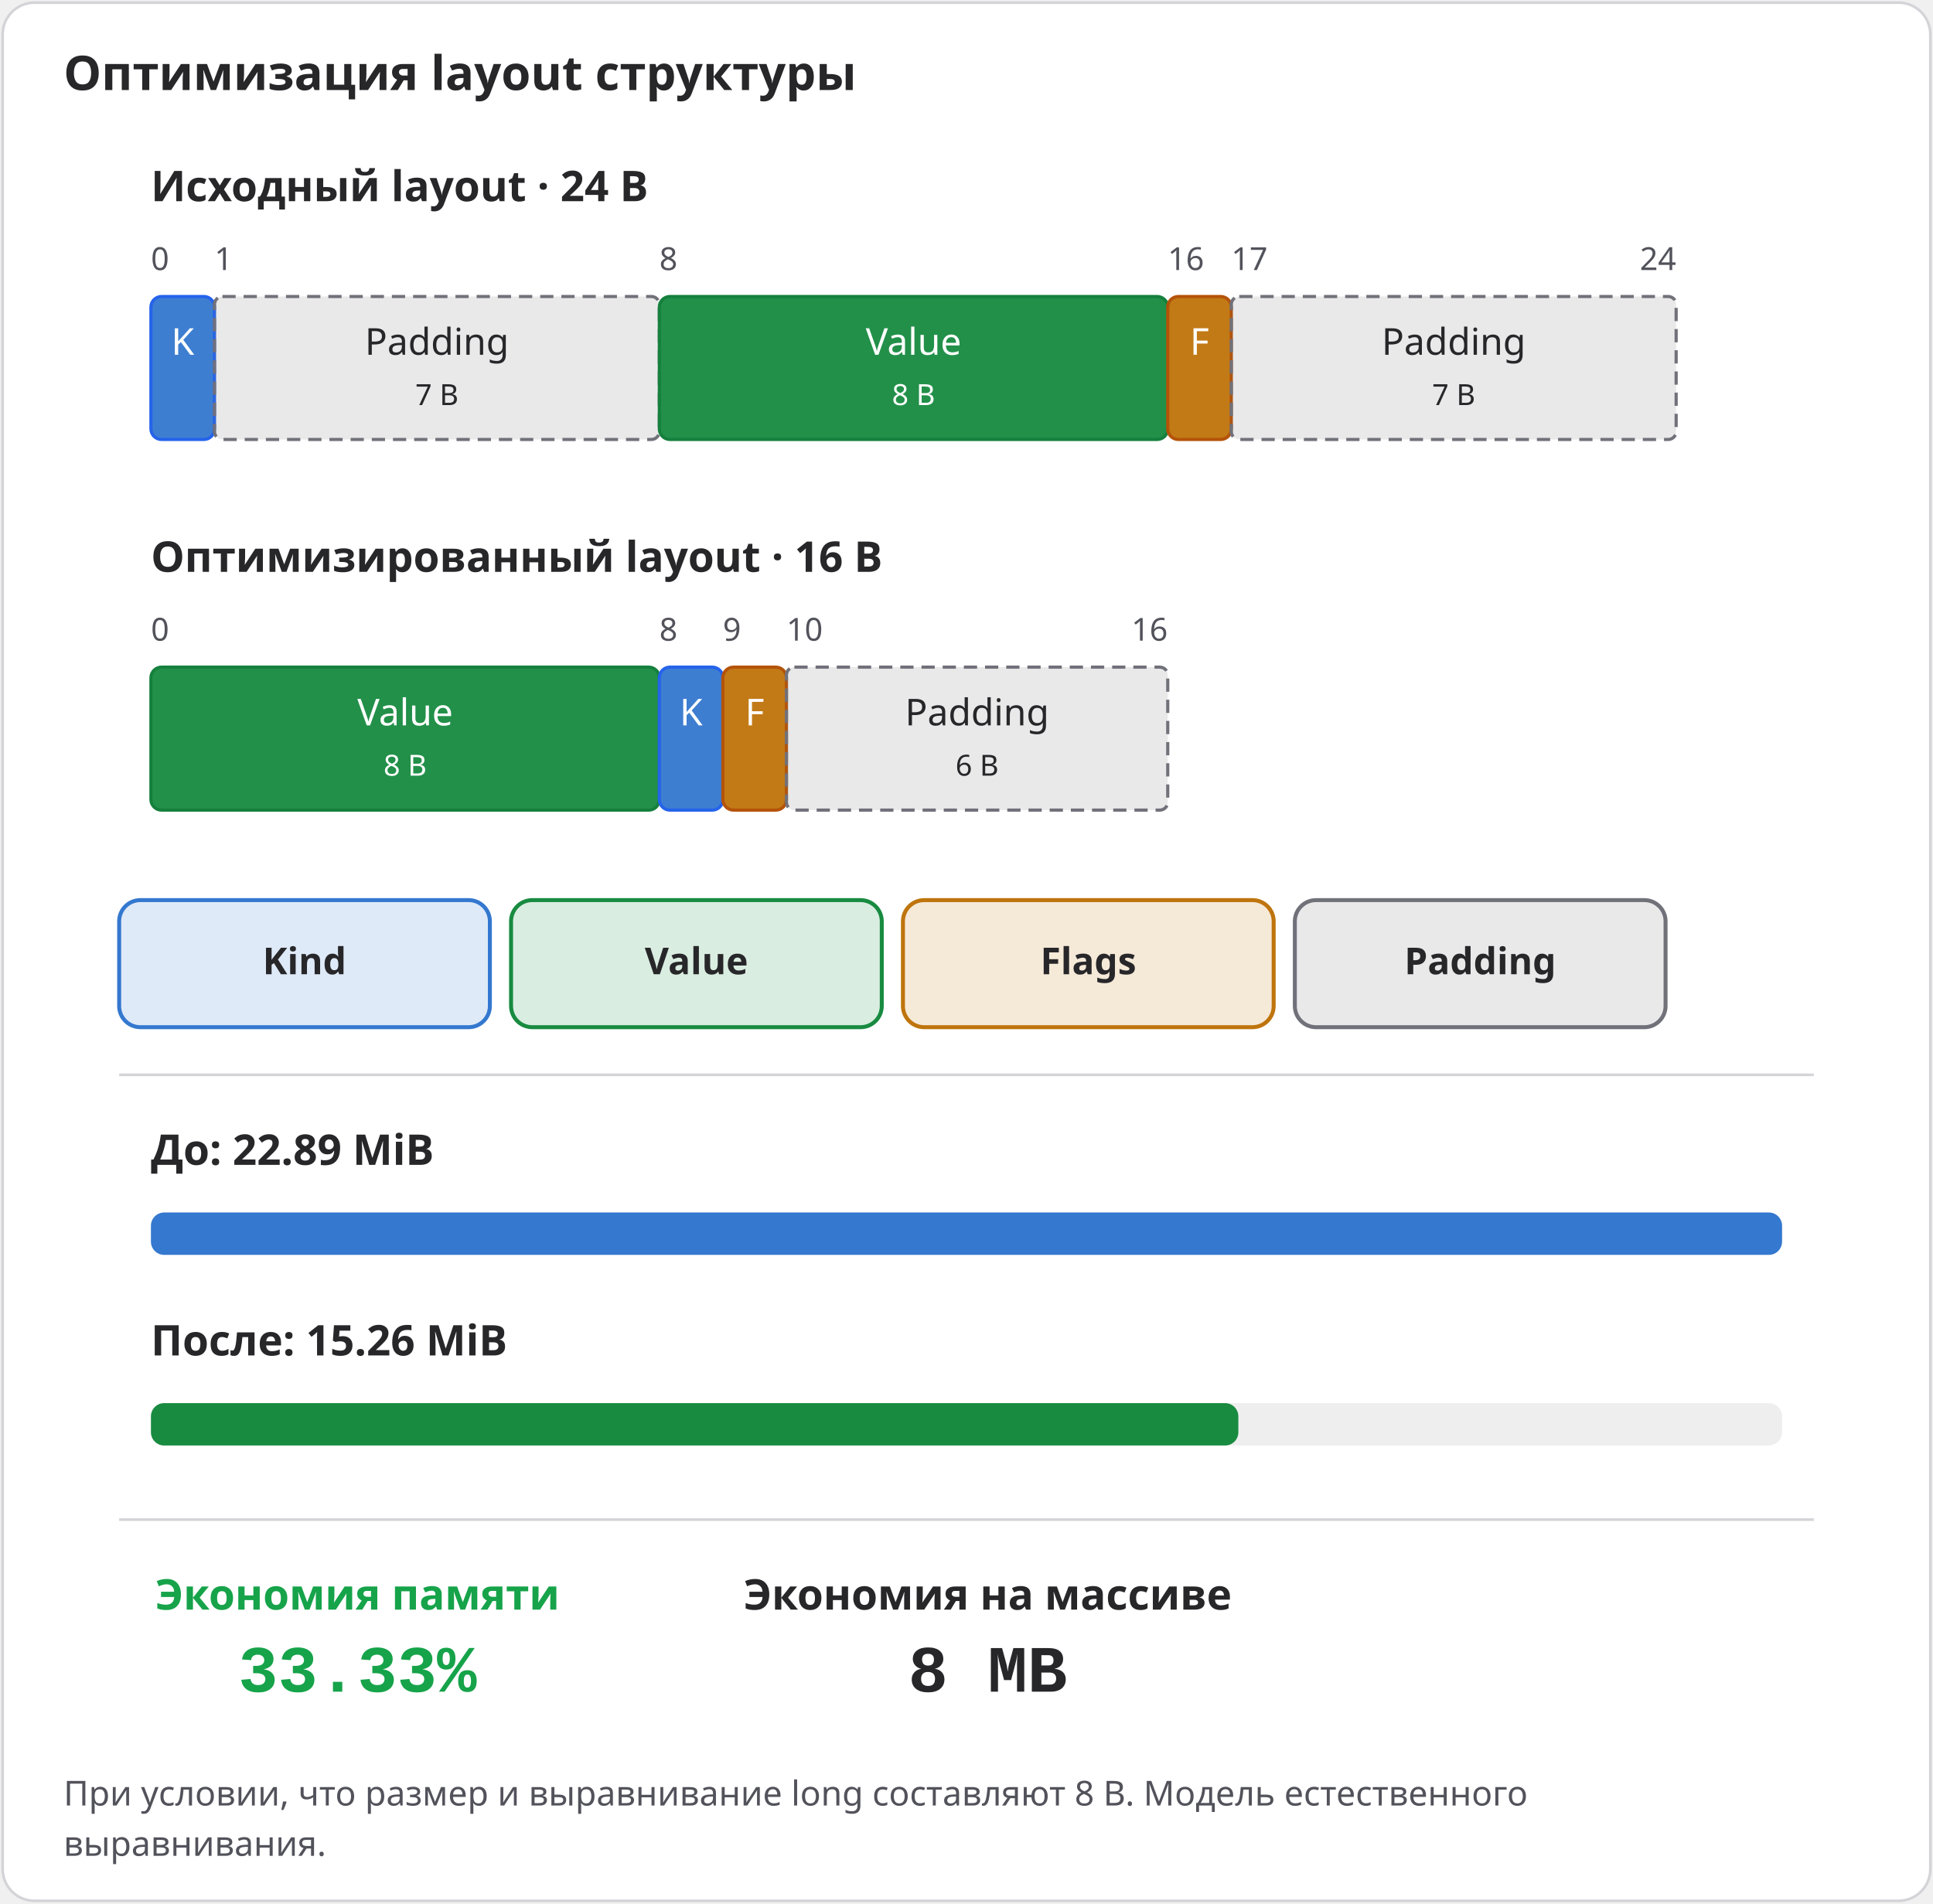
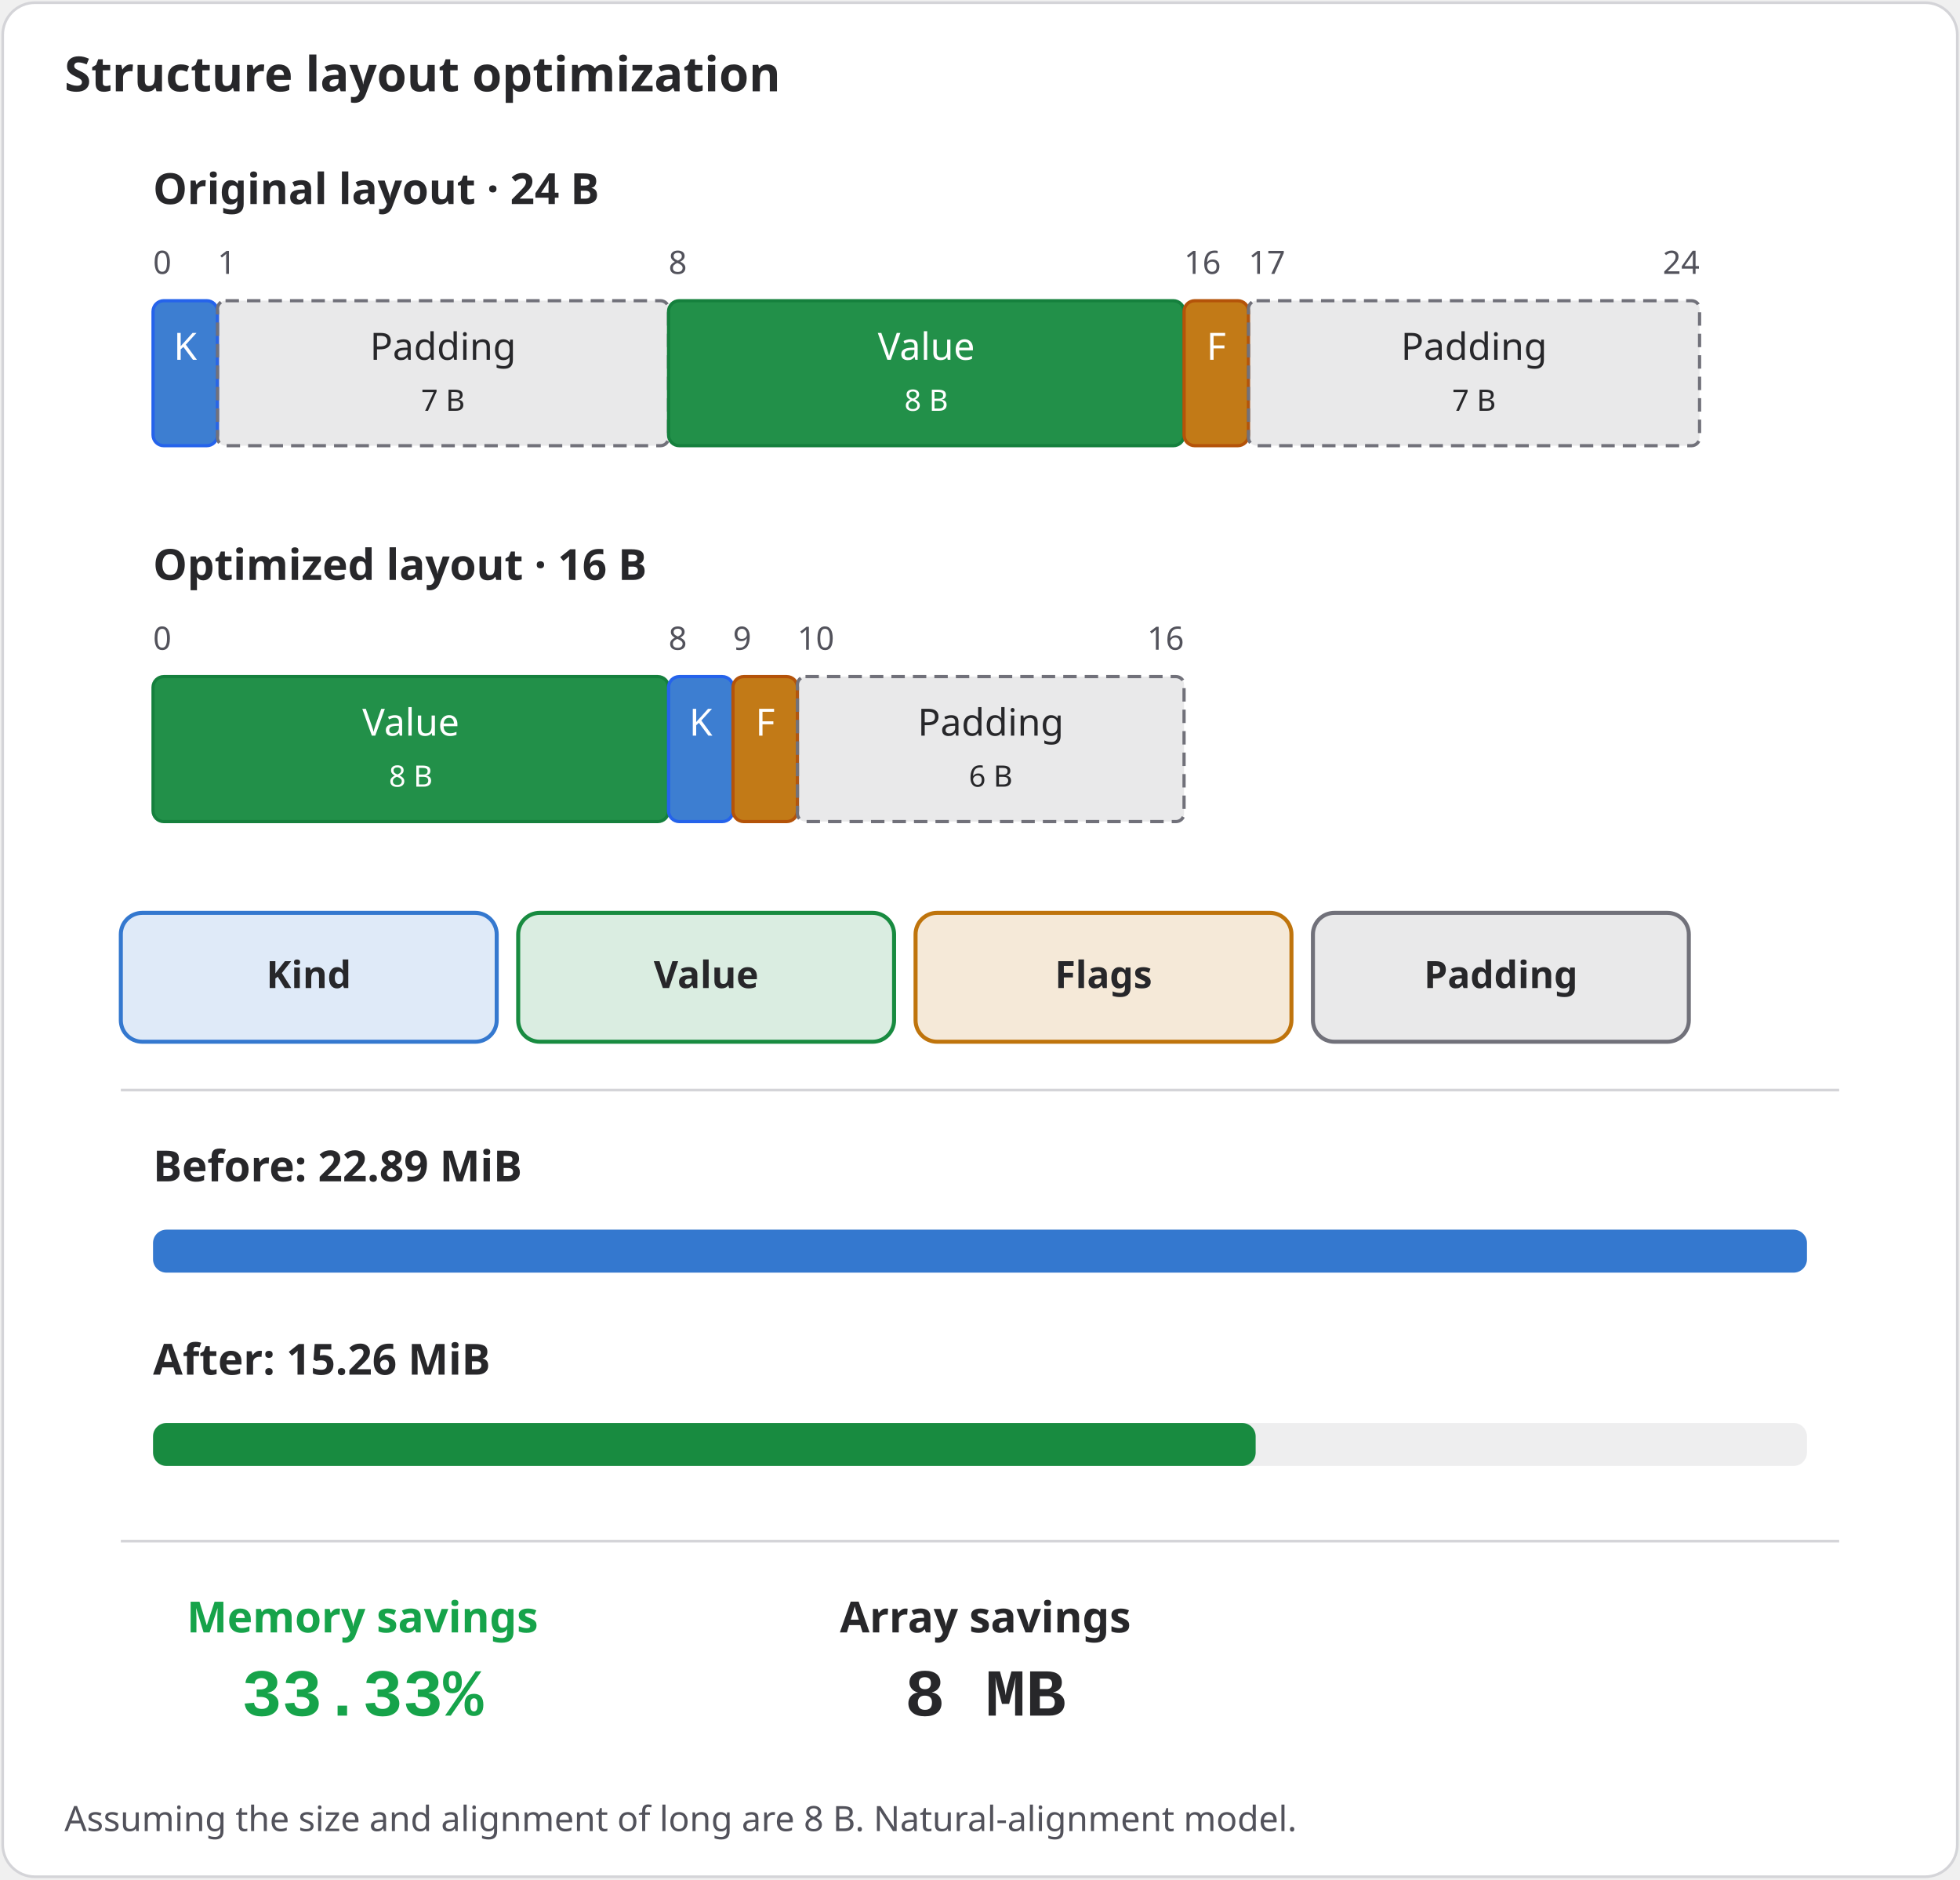
- <svg xmlns="http://www.w3.org/2000/svg" width="730" height="719" viewBox="0 0 730 719" role="img" aria-label="Оптимизация layout структуры" font-family="system-ui, sans-serif">
-   <rect x="1" y="1" width="728" height="717" rx="12" fill="#ffffff" fill-opacity="1" stroke="#d4d4d8" stroke-opacity="1" />
-   <text x="24" y="34" font-size="18" font-weight="600" text-anchor="start" fill="#27272a">Оптимизация layout структуры</text>
-   <text x="57" y="76" font-size="16" font-weight="600" text-anchor="start" fill="#27272a">Исходный layout · 24 B</text>
+ <svg xmlns="http://www.w3.org/2000/svg" width="730" height="700" viewBox="0 0 730 700" role="img" aria-label="Structure layout optimization" font-family="system-ui, sans-serif">
+   <rect x="1" y="1" width="728" height="698" rx="12" fill="#ffffff" fill-opacity="1" stroke="#d4d4d8" stroke-opacity="1" />
+   <text x="24" y="34" font-size="18" font-weight="600" text-anchor="start" fill="#27272a">Structure layout optimization</text>
+   <text x="57" y="76" font-size="16" font-weight="600" text-anchor="start" fill="#27272a">Original layout · 24 B</text>
  <text x="57" y="102" font-size="12" text-anchor="start" fill="#52525b">0</text>
  <rect x="57" y="112" width="24" height="54" rx="4" fill="#3478cf" fill-opacity="0.95" stroke="#2563eb" stroke-opacity="1" stroke-width="1.2" />
  <text x="69" y="134" font-size="14" text-anchor="middle" fill="#ffffff">K</text>
  <text x="81" y="102" font-size="12" text-anchor="start" fill="#52525b">1</text>
  <rect x="81" y="112" width="168" height="54" rx="3" fill="#71717a" fill-opacity="0.16" stroke="#71717a" stroke-opacity="1" stroke-width="1.2" stroke-dasharray="5 3" />
  <text x="165" y="134" font-size="14" text-anchor="middle" fill="#27272a">Padding</text>
  <text x="165" y="153" font-size="11" text-anchor="middle" fill="#27272a">7 B</text>
  <text x="249" y="102" font-size="12" text-anchor="start" fill="#52525b">8</text>
  <rect x="249" y="112" width="192" height="54" rx="4" fill="#188b40" fill-opacity="0.95" stroke="#15803d" stroke-opacity="1" stroke-width="1.2" />
  <text x="345" y="134" font-size="14" text-anchor="middle" fill="#ffffff">Value</text>
  <text x="345" y="153" font-size="11" text-anchor="middle" fill="#ffffff">8 B</text>
  <text x="441" y="102" font-size="12" text-anchor="start" fill="#52525b">16</text>
  <rect x="441" y="112" width="24" height="54" rx="4" fill="#bf740c" fill-opacity="0.95" stroke="#b45309" stroke-opacity="1" stroke-width="1.2" />
  <text x="453" y="134" font-size="14" text-anchor="middle" fill="#ffffff">F</text>
  <text x="465" y="102" font-size="12" text-anchor="start" fill="#52525b">17</text>
  <rect x="465" y="112" width="168" height="54" rx="3" fill="#71717a" fill-opacity="0.16" stroke="#71717a" stroke-opacity="1" stroke-width="1.2" stroke-dasharray="5 3" />
  <text x="549" y="134" font-size="14" text-anchor="middle" fill="#27272a">Padding</text>
  <text x="549" y="153" font-size="11" text-anchor="middle" fill="#27272a">7 B</text>
  <text x="633" y="102" font-size="12" text-anchor="end" fill="#52525b">24</text>
-   <text x="57" y="216" font-size="16" font-weight="600" text-anchor="start" fill="#27272a">Оптимизированный layout · 16 B</text>
+   <text x="57" y="216" font-size="16" font-weight="600" text-anchor="start" fill="#27272a">Optimized layout · 16 B</text>
  <text x="57" y="242" font-size="12" text-anchor="start" fill="#52525b">0</text>
  <rect x="57" y="252" width="192" height="54" rx="4" fill="#188b40" fill-opacity="0.95" stroke="#15803d" stroke-opacity="1" stroke-width="1.2" />
  <text x="153" y="274" font-size="14" text-anchor="middle" fill="#ffffff">Value</text>
  <text x="153" y="293" font-size="11" text-anchor="middle" fill="#ffffff">8 B</text>
  <text x="249" y="242" font-size="12" text-anchor="start" fill="#52525b">8</text>
  <rect x="249" y="252" width="24" height="54" rx="4" fill="#3478cf" fill-opacity="0.95" stroke="#2563eb" stroke-opacity="1" stroke-width="1.2" />
  <text x="261" y="274" font-size="14" text-anchor="middle" fill="#ffffff">K</text>
  <text x="273" y="242" font-size="12" text-anchor="start" fill="#52525b">9</text>
  <rect x="273" y="252" width="24" height="54" rx="4" fill="#bf740c" fill-opacity="0.95" stroke="#b45309" stroke-opacity="1" stroke-width="1.2" />
  <text x="285" y="274" font-size="14" text-anchor="middle" fill="#ffffff">F</text>
  <text x="297" y="242" font-size="12" text-anchor="start" fill="#52525b">10</text>
  <rect x="297" y="252" width="144" height="54" rx="3" fill="#71717a" fill-opacity="0.16" stroke="#71717a" stroke-opacity="1" stroke-width="1.2" stroke-dasharray="5 3" />
  <text x="369" y="274" font-size="14" text-anchor="middle" fill="#27272a">Padding</text>
  <text x="369" y="293" font-size="11" text-anchor="middle" fill="#27272a">6 B</text>
  <text x="441" y="242" font-size="12" text-anchor="end" fill="#52525b">16</text>
  <rect x="45" y="340" width="140" height="48" rx="8" fill="#3478cf" fill-opacity="0.16" stroke="#3478cf" stroke-opacity="1" stroke-width="1.5" />
  <text x="115" y="368" font-size="14" font-weight="600" text-anchor="middle" fill="#27272a">Kind</text>
  <rect x="193" y="340" width="140" height="48" rx="8" fill="#188b40" fill-opacity="0.16" stroke="#188b40" stroke-opacity="1" stroke-width="1.5" />
  <text x="263" y="368" font-size="14" font-weight="600" text-anchor="middle" fill="#27272a">Value</text>
  <rect x="341" y="340" width="140" height="48" rx="8" fill="#bf740c" fill-opacity="0.16" stroke="#bf740c" stroke-opacity="1" stroke-width="1.5" />
  <text x="411" y="368" font-size="14" font-weight="600" text-anchor="middle" fill="#27272a">Flags</text>
  <rect x="489" y="340" width="140" height="48" rx="8" fill="#71717a" fill-opacity="0.16" stroke="#71717a" stroke-opacity="1" stroke-width="1.5" />
  <text x="559" y="368" font-size="14" font-weight="600" text-anchor="middle" fill="#27272a">Padding</text>
  <path d="M45 406 H685" stroke="#d4d4d8" stroke-width="1" />
-   <text x="57" y="440" font-size="16" font-weight="600" text-anchor="start" fill="#27272a">До: 22.89 MiB</text>
+   <text x="57" y="440" font-size="16" font-weight="600" text-anchor="start" fill="#27272a">Before: 22.89 MiB</text>
  <rect x="57" y="458" width="616" height="16" rx="5" fill="#71717a" fill-opacity=".12" />
  <rect x="57" y="458" width="616" height="16" rx="5" fill="#3478cf" fill-opacity="1" />
-   <text x="57" y="512" font-size="16" font-weight="600" text-anchor="start" fill="#27272a">После: 15.26 MiB</text>
+   <text x="57" y="512" font-size="16" font-weight="600" text-anchor="start" fill="#27272a">After: 15.26 MiB</text>
  <rect x="57" y="530" width="616" height="16" rx="5" fill="#71717a" fill-opacity=".12" />
  <rect x="57" y="530" width="410.667" height="16" rx="5" fill="#188b40" fill-opacity="1" />
  <path d="M45 574 H685" stroke="#d4d4d8" stroke-width="1" />
-   <text x="135" y="608" font-size="16" font-weight="600" text-anchor="middle" fill="#16a34a">Экономия памяти</text>
+   <text x="135" y="608" font-size="16" font-weight="600" text-anchor="middle" fill="#16a34a">Memory savings</text>
  <text x="135" y="639" font-size="25" font-weight="600" text-anchor="middle" fill="#16a34a" font-family="ui-monospace, SFMono-Regular, Consolas, Liberation Mono, monospace" xml:space="preserve">33.33%</text>
-   <text x="373" y="608" font-size="16" font-weight="600" text-anchor="middle" fill="#27272a">Экономия на массиве</text>
-   <text x="373" y="639" font-size="25" font-weight="600" text-anchor="middle" fill="#27272a" font-family="ui-monospace, SFMono-Regular, Consolas, Liberation Mono, monospace" xml:space="preserve">8 MB</text>
-   <text x="24" y="682" font-size="13" font-weight="400" text-anchor="start" fill="#52525b">При условии, что размер и выравнивание long составляют 8 B. Модель естественного</text>
-   <text x="24" y="701" font-size="13" font-weight="400" text-anchor="start" fill="#52525b">выравнивания.</text>
+   <text x="367" y="608" font-size="16" font-weight="600" text-anchor="middle" fill="#27272a">Array savings</text>
+   <text x="367" y="639" font-size="25" font-weight="600" text-anchor="middle" fill="#27272a" font-family="ui-monospace, SFMono-Regular, Consolas, Liberation Mono, monospace" xml:space="preserve">8 MB</text>
+   <text x="24" y="682" font-size="13" font-weight="400" text-anchor="start" fill="#52525b">Assuming the size and alignment of long are 8 B. Natural-alignment model.</text>
</svg>
